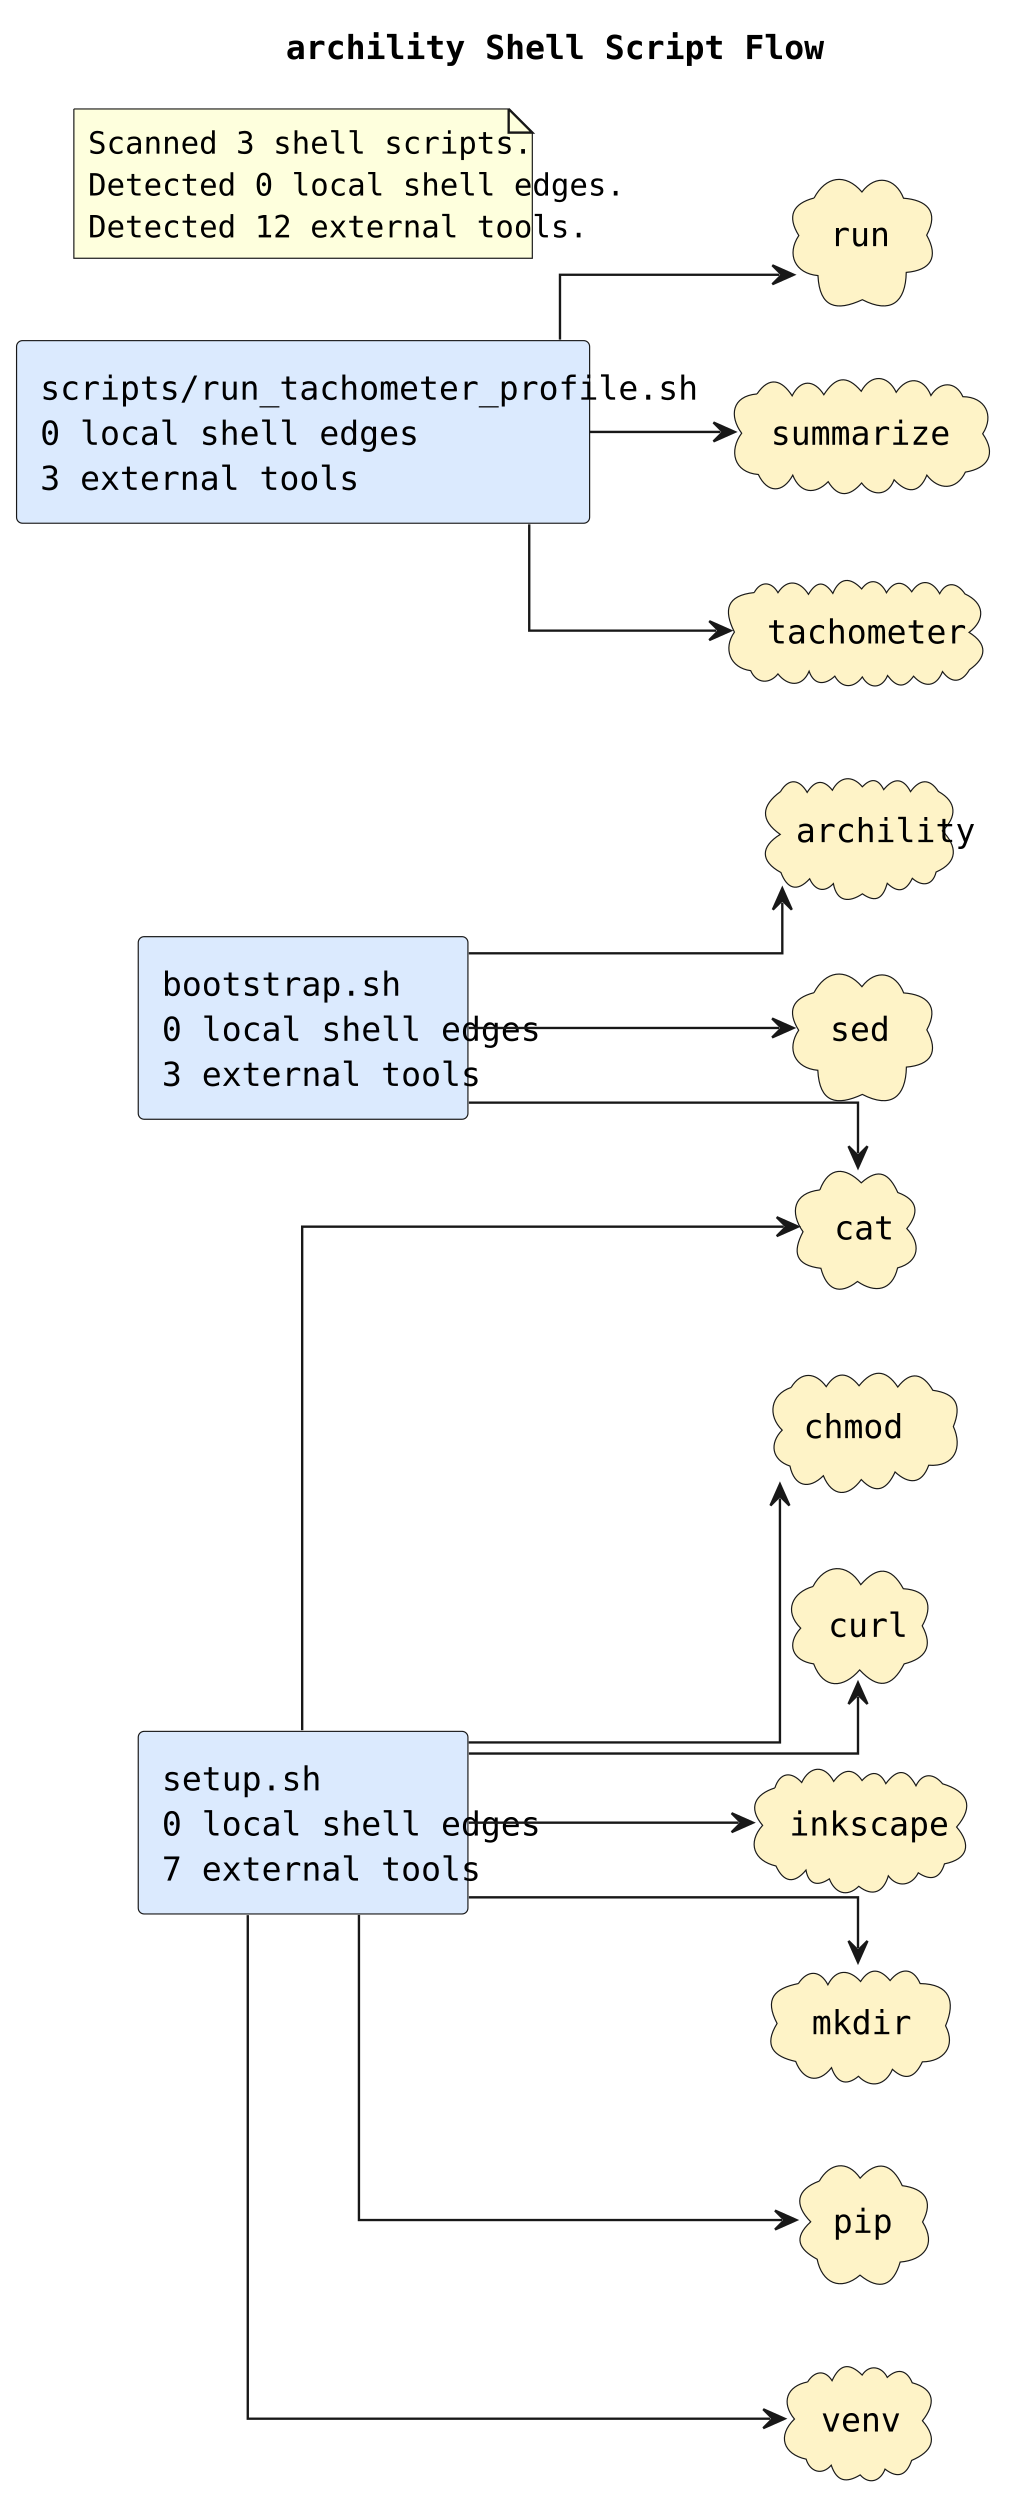
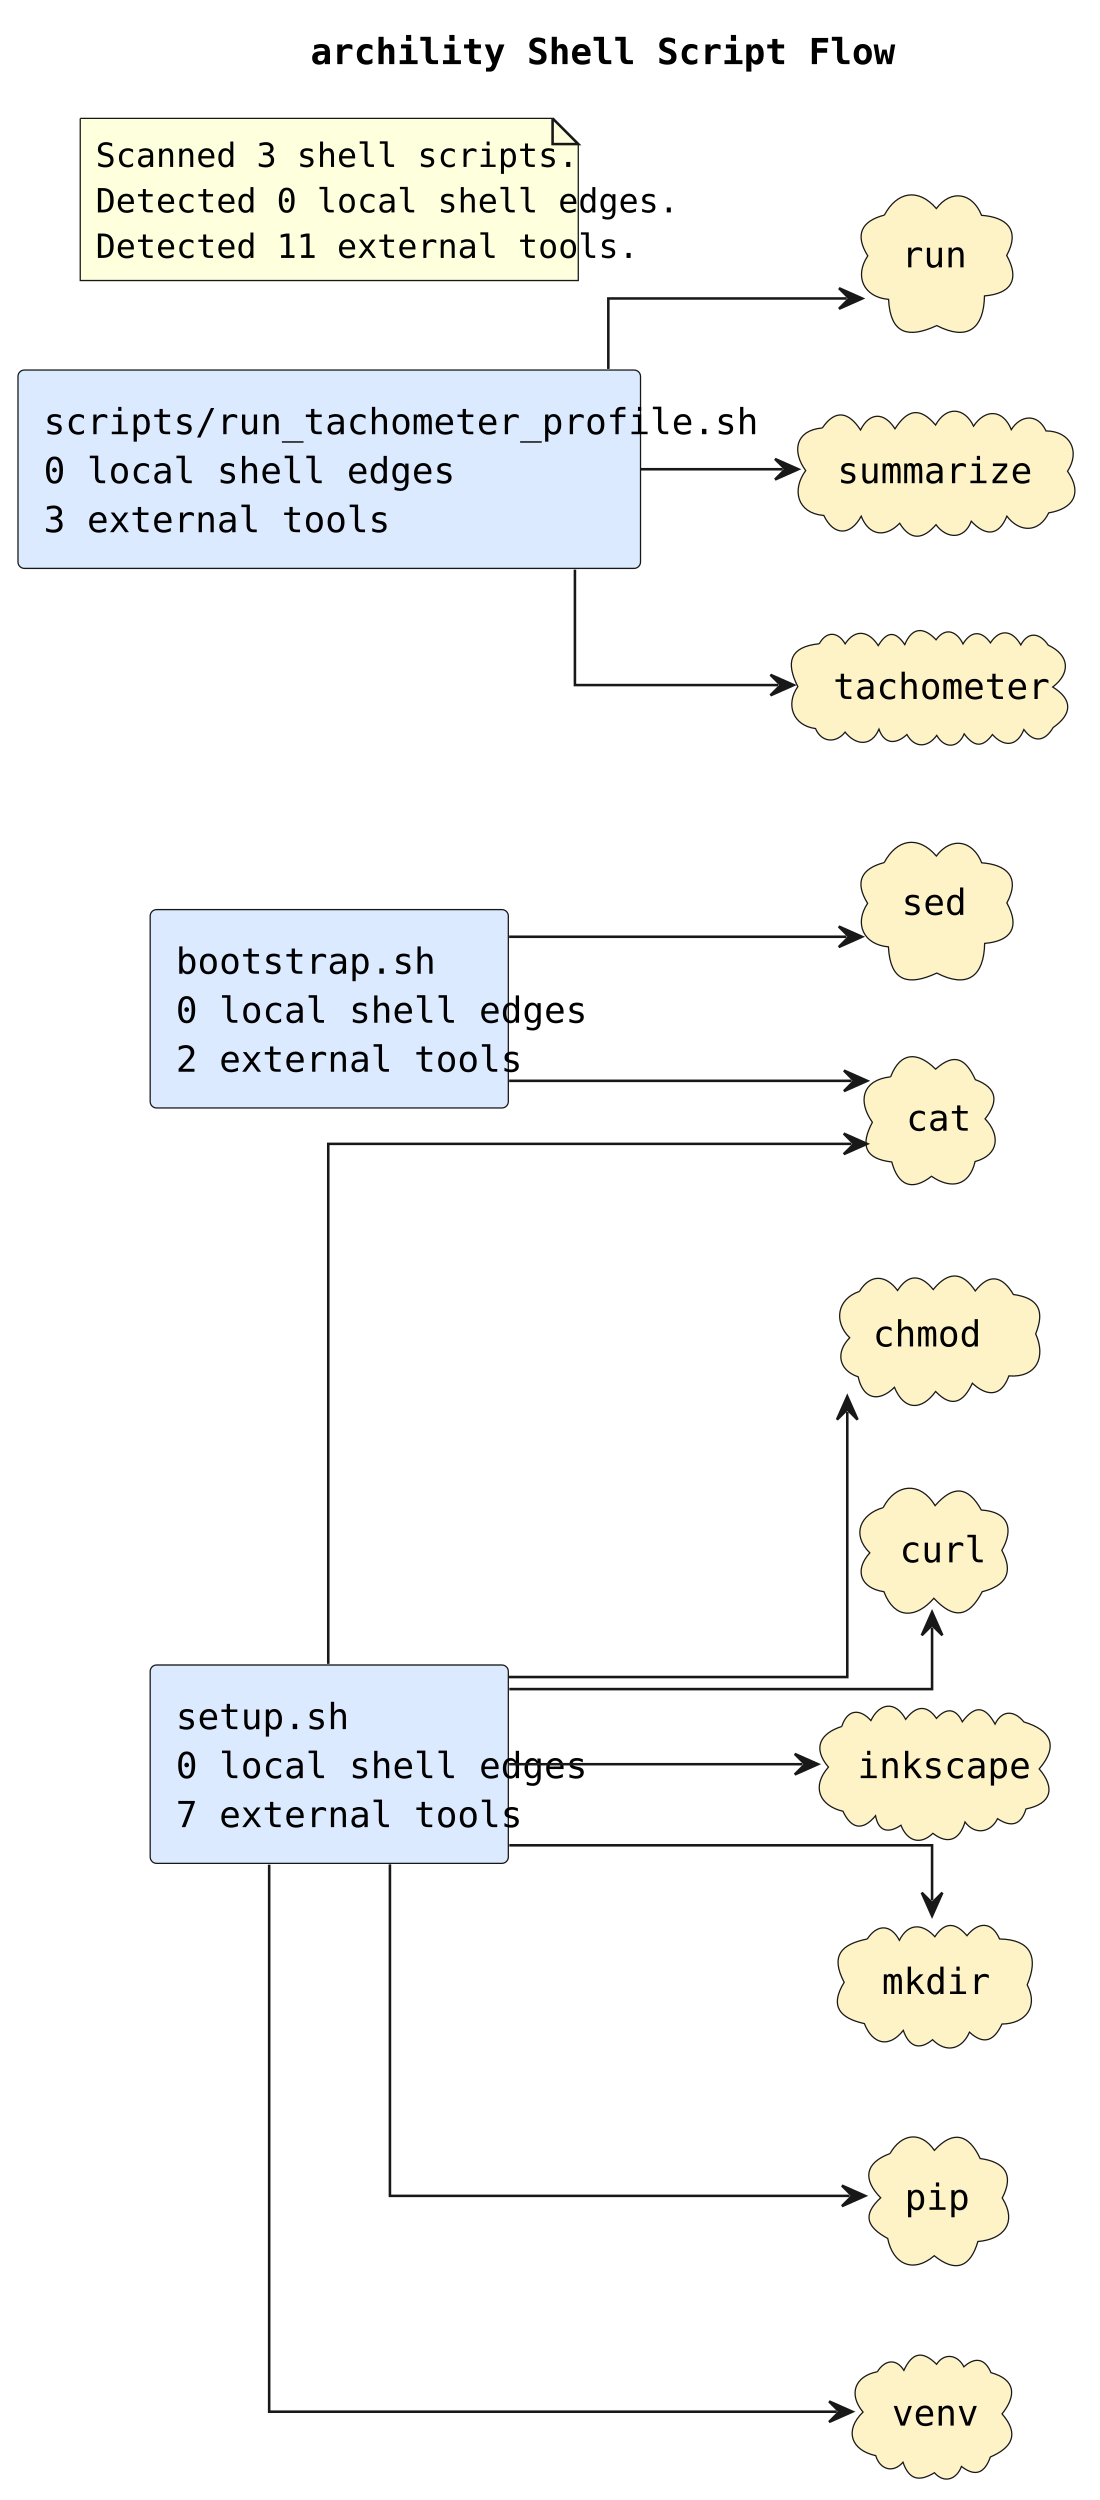
- <svg xmlns="http://www.w3.org/2000/svg" contentStyleType="text/css" data-diagram-type="DESCRIPTION" height="1057px" preserveAspectRatio="none" style="width:428px;height:1057px;background:#FFFFFF;" version="1.1" viewBox="0 0 428 1057" width="428px" zoomAndPan="magnify">
+ <svg xmlns="http://www.w3.org/2000/svg" contentStyleType="text/css" data-diagram-type="DESCRIPTION" height="973px" preserveAspectRatio="none" style="width:428px;height:973px;background:#FFFFFF;" version="1.1" viewBox="0 0 428 973" width="428px" zoomAndPan="magnify">
  <defs />
  <g>
    <g class="title" data-source-line="1">
      <text fill="#000000" font-family="Monospace" font-size="14" font-weight="bold" lengthAdjust="spacing" textLength="172.731" x="120.851" y="24.966">archility Shell Script Flow</text>
    </g>
    <g class="entity" data-qualified-name="shell_bootstrap_sh" data-source-line="7" id="ent0002">
-       <rect fill="#DBEAFE" height="77.204" rx="2.5" ry="2.5" style="stroke:#181818;stroke-width:0.5;" width="139.392" x="58.45" y="396.018" />
-       <text fill="#000000" font-family="Monospace" font-size="14" lengthAdjust="spacing" textLength="83.72" x="68.45" y="420.984">bootstrap.sh</text>
-       <text fill="#000000" font-family="Monospace" font-size="14" lengthAdjust="spacing" textLength="119.391" x="68.45" y="440.052">0 local shell edges</text>
-       <text fill="#000000" font-family="Monospace" font-size="14" lengthAdjust="spacing" textLength="101.752" x="68.45" y="459.12">3 external tools</text>
+       <rect fill="#DBEAFE" height="77.204" rx="2.5" ry="2.5" style="stroke:#181818;stroke-width:0.5;" width="139.392" x="58.45" y="354.018" />
+       <text fill="#000000" font-family="Monospace" font-size="14" lengthAdjust="spacing" textLength="83.72" x="68.45" y="378.984">bootstrap.sh</text>
+       <text fill="#000000" font-family="Monospace" font-size="14" lengthAdjust="spacing" textLength="119.391" x="68.45" y="398.052">0 local shell edges</text>
+       <text fill="#000000" font-family="Monospace" font-size="14" lengthAdjust="spacing" textLength="101.752" x="68.45" y="417.12">2 external tools</text>
    </g>
    <g class="entity" data-qualified-name="shell_scripts_run_tachometer_profile_sh" data-source-line="8" id="ent0003">
      <rect fill="#DBEAFE" height="77.204" rx="2.5" ry="2.5" style="stroke:#181818;stroke-width:0.5;" width="242.291" x="7" y="144.018" />
      <text fill="#000000" font-family="Monospace" font-size="14" lengthAdjust="spacing" textLength="222.291" x="17" y="168.984">scripts/run_tachometer_profile.sh</text>
      <text fill="#000000" font-family="Monospace" font-size="14" lengthAdjust="spacing" textLength="119.391" x="17" y="188.052">0 local shell edges</text>
      <text fill="#000000" font-family="Monospace" font-size="14" lengthAdjust="spacing" textLength="101.752" x="17" y="207.12">3 external tools</text>
    </g>
    <g class="entity" data-qualified-name="shell_setup_sh" data-source-line="9" id="ent0004">
-       <rect fill="#DBEAFE" height="77.204" rx="2.5" ry="2.5" style="stroke:#181818;stroke-width:0.5;" width="139.392" x="58.45" y="732.018" />
-       <text fill="#000000" font-family="Monospace" font-size="14" lengthAdjust="spacing" textLength="56.028" x="68.45" y="756.984">setup.sh</text>
-       <text fill="#000000" font-family="Monospace" font-size="14" lengthAdjust="spacing" textLength="119.391" x="68.45" y="776.052">0 local shell edges</text>
-       <text fill="#000000" font-family="Monospace" font-size="14" lengthAdjust="spacing" textLength="101.752" x="68.45" y="795.12">7 external tools</text>
+       <rect fill="#DBEAFE" height="77.204" rx="2.5" ry="2.5" style="stroke:#181818;stroke-width:0.5;" width="139.392" x="58.45" y="648.018" />
+       <text fill="#000000" font-family="Monospace" font-size="14" lengthAdjust="spacing" textLength="56.028" x="68.45" y="672.984">setup.sh</text>
+       <text fill="#000000" font-family="Monospace" font-size="14" lengthAdjust="spacing" textLength="119.391" x="68.45" y="692.052">0 local shell edges</text>
+       <text fill="#000000" font-family="Monospace" font-size="14" lengthAdjust="spacing" textLength="101.752" x="68.45" y="711.12">7 external tools</text>
    </g>
-     <g class="entity" data-qualified-name="tool_archility" data-source-line="10" id="ent0005">
-       <path d="M329.999,334.68 C333.565,328.733 338.054,329.477 341.268,335.025 C344.403,330.035 347.931,329.171 351.927,334.099 C354.955,328.318 360.305,327.536 364.582,332.647 C368.163,329.014 371.181,328.969 373.63,333.85 C377.683,328.906 381.746,328.59 384.968,334.701 C388.695,329.541 392.934,328.795 396.735,334.621 C404.694,339.084 404.624,345.388 398.438,351.295 C404.796,357.869 405.218,364.529 395.783,368.693 C394.334,374.669 389.693,374.874 385.73,371.356 C383.06,376.803 379.77,377.83 375.14,373.473 C373.397,379.394 370.66,382.147 364.625,377.918 C359.05,381.678 353.829,381.476 352.349,373.598 C348.432,377.792 344.428,376.301 342.329,371.56 C336.951,377.38 332.791,375.733 330.176,368.904 C321.292,364.079 321.568,357.93 329.875,352.783 C321.251,346.733 321.88,340.615 329.999,334.68" fill="#FEF3C7" style="stroke:#181818;stroke-width:0.5;" />
-       <text fill="#000000" font-family="Monospace" font-size="14" lengthAdjust="spacing" textLength="52.038" x="336.51" y="356.054">archility</text>
+     <g class="entity" data-qualified-name="tool_cat" data-source-line="10" id="ent0005">
+       <path d="M346.628,419.102 C350.512,408.992 357.379,409.397 364.142,416.103 C371.626,409.411 375.985,412.271 379.594,420.198 C388.209,423.351 388.697,428.843 383.392,435.46 C389.339,441.617 388.961,449.514 379.511,452.075 C377.188,461.891 369.907,462.89 362.548,457.81 C354.733,463.901 349.482,461.176 347.073,452.242 C336.312,450.993 334.9,445.547 339.524,436.784 C333.814,428.714 335.361,420.351 346.628,419.102" fill="#FEF3C7" style="stroke:#181818;stroke-width:0.5;" />
+       <text fill="#000000" font-family="Monospace" font-size="14" lengthAdjust="spacing" textLength="19.628" x="352.71" y="440.054">cat</text>
    </g>
-     <g class="entity" data-qualified-name="tool_cat" data-source-line="11" id="ent0006">
-       <path d="M346.628,503.102 C350.512,492.992 357.379,493.397 364.142,500.103 C371.626,493.411 375.985,496.271 379.594,504.198 C388.209,507.351 388.697,512.843 383.392,519.46 C389.339,525.617 388.961,533.514 379.511,536.075 C377.188,545.891 369.907,546.89 362.548,541.81 C354.733,547.901 349.482,545.176 347.073,536.242 C336.312,534.993 334.9,529.547 339.524,520.784 C333.814,512.714 335.361,504.351 346.628,503.102" fill="#FEF3C7" style="stroke:#181818;stroke-width:0.5;" />
-       <text fill="#000000" font-family="Monospace" font-size="14" lengthAdjust="spacing" textLength="19.628" x="352.71" y="524.054">cat</text>
+     <g class="entity" data-qualified-name="tool_chmod" data-source-line="11" id="ent0006">
+       <path d="M334.472,502.628 C338.718,495.723 344.759,496.07 349.329,502.26 C353.669,495.521 358.539,496.106 363.213,501.891 C368.868,494.94 374.41,494.598 379.582,502.426 C385.106,495.336 390.216,496.666 394.405,503.815 C404.259,505.185 406.703,510.152 403.081,519.147 C407.095,527.921 403.692,536.31 392.664,535.508 C389.7,543.782 384.103,543.584 378.439,538.351 C375.139,545.545 370.593,548.339 364.147,541.571 C358.692,549.093 351.877,549.087 348.115,539.943 C341.995,546.016 335.847,544.544 333.999,535.857 C326.179,533.245 325.246,526.146 330.706,520.657 C324.45,514.537 325.671,505.603 334.472,502.628" fill="#FEF3C7" style="stroke:#181818;stroke-width:0.5;" />
+       <text fill="#000000" font-family="Monospace" font-size="14" lengthAdjust="spacing" textLength="45.542" x="339.75" y="524.054">chmod</text>
    </g>
-     <g class="entity" data-qualified-name="tool_chmod" data-source-line="12" id="ent0007">
-       <path d="M334.472,586.628 C338.718,579.723 344.759,580.069 349.329,586.26 C353.669,579.521 358.539,580.106 363.213,585.891 C368.868,578.94 374.41,578.598 379.582,586.426 C385.106,579.336 390.216,580.666 394.405,587.815 C404.259,589.185 406.703,594.152 403.081,603.147 C407.095,611.921 403.692,620.31 392.664,619.508 C389.7,627.782 384.103,627.584 378.439,622.351 C375.139,629.545 370.593,632.339 364.147,625.571 C358.692,633.093 351.877,633.087 348.115,623.943 C341.995,630.016 335.847,628.544 333.999,619.857 C326.179,617.245 325.246,610.146 330.706,604.657 C324.45,598.537 325.671,589.602 334.472,586.628" fill="#FEF3C7" style="stroke:#181818;stroke-width:0.5;" />
-       <text fill="#000000" font-family="Monospace" font-size="14" lengthAdjust="spacing" textLength="45.542" x="339.75" y="608.054">chmod</text>
+     <g class="entity" data-qualified-name="tool_curl" data-source-line="12" id="ent0007">
+       <path d="M343.723,586.775 C348.685,577.214 358.234,576.476 363.946,585.98 C370.874,578.122 376.667,578.147 381.925,587.704 C392.481,588.353 394.732,594.947 389.916,603.414 C394.693,612.244 391.29,617.209 382.284,619.497 C377.02,629.624 371.222,630.326 363.463,622.049 C356.712,629.791 348.279,630.624 344.012,619.49 C335.008,618.182 332.286,611.224 338.529,604.382 C331.209,597.151 334.975,589.266 343.723,586.775" fill="#FEF3C7" style="stroke:#181818;stroke-width:0.5;" />
+       <text fill="#000000" font-family="Monospace" font-size="14" lengthAdjust="spacing" textLength="24.766" x="350.14" y="608.054">curl</text>
    </g>
-     <g class="entity" data-qualified-name="tool_curl" data-source-line="13" id="ent0008">
-       <path d="M343.723,670.775 C348.685,661.214 358.234,660.476 363.946,669.98 C370.874,662.122 376.667,662.147 381.925,671.704 C392.481,672.353 394.732,678.947 389.916,687.414 C394.693,696.244 391.29,701.209 382.284,703.497 C377.02,713.624 371.222,714.326 363.463,706.049 C356.712,713.791 348.279,714.624 344.012,703.49 C335.008,702.182 332.286,695.224 338.529,688.382 C331.209,681.151 334.975,673.266 343.723,670.775" fill="#FEF3C7" style="stroke:#181818;stroke-width:0.5;" />
-       <text fill="#000000" font-family="Monospace" font-size="14" lengthAdjust="spacing" textLength="24.766" x="350.14" y="692.054">curl</text>
+     <g class="entity" data-qualified-name="tool_inkscape" data-source-line="13" id="ent0008">
+       <path d="M327.622,671.935 C329.714,665.36 334.537,664.736 338.954,669.639 C342.344,662.635 348.604,661.904 352.487,669.173 C356.12,664.226 360.508,663.003 364.477,668.797 C368.271,664.564 371.994,664.788 374.53,670.119 C379.4,663.621 383.376,663.842 387.273,671.025 C390.099,665.221 394.946,665.801 398.525,670.194 C408.98,673.348 412.207,679.405 404.45,688.464 C410.78,695.839 409.342,702.053 399.32,704.043 C397.417,710.348 393.519,711.351 388.253,707.83 C385.527,713.372 379.406,714.315 375.587,709.12 C373.565,715.827 369.135,718.236 363.086,713.533 C358.006,718.423 352.975,716.357 350.648,710.382 C345.933,713.584 341.905,713.024 340.762,706.683 C335.749,712.736 331.309,711.871 328.077,704.943 C318.744,702.763 315.808,695.187 322.43,687.762 C316.089,680.262 319.262,674.612 327.622,671.935" fill="#FEF3C7" style="stroke:#181818;stroke-width:0.5;" />
+       <text fill="#000000" font-family="Monospace" font-size="14" lengthAdjust="spacing" textLength="57.526" x="333.76" y="692.054">inkscape</text>
    </g>
-     <g class="entity" data-qualified-name="tool_inkscape" data-source-line="14" id="ent0009">
-       <path d="M327.622,755.935 C329.714,749.36 334.537,748.736 338.954,753.639 C342.344,746.635 348.604,745.904 352.487,753.173 C356.12,748.226 360.508,747.003 364.477,752.797 C368.271,748.564 371.994,748.788 374.53,754.119 C379.4,747.621 383.376,747.842 387.273,755.025 C390.099,749.221 394.946,749.801 398.525,754.194 C408.98,757.348 412.207,763.405 404.45,772.464 C410.78,779.839 409.342,786.053 399.32,788.043 C397.417,794.348 393.519,795.351 388.253,791.83 C385.527,797.372 379.406,798.315 375.587,793.12 C373.565,799.827 369.135,802.236 363.086,797.533 C358.006,802.423 352.975,800.357 350.648,794.382 C345.933,797.584 341.905,797.024 340.762,790.683 C335.749,796.736 331.309,795.871 328.077,788.943 C318.744,786.763 315.808,779.187 322.43,771.762 C316.089,764.262 319.262,758.612 327.622,755.935" fill="#FEF3C7" style="stroke:#181818;stroke-width:0.5;" />
-       <text fill="#000000" font-family="Monospace" font-size="14" lengthAdjust="spacing" textLength="57.526" x="333.76" y="776.054">inkscape</text>
+     <g class="entity" data-qualified-name="tool_mkdir" data-source-line="14" id="ent0009">
+       <path d="M337.551,754.645 C341.376,748.809 346.703,748.808 350.029,755.157 C353.556,748.293 359.123,748.571 363.855,753.776 C367.793,747.743 372.04,748.267 376.336,753.376 C380.683,748.034 385.935,747.591 389.041,754.648 C401.644,754.868 404.181,762.057 399.784,772.505 C404.373,781.259 398.878,787.689 389.969,787.754 C387.031,794.018 383.158,796.271 377.313,790.921 C374.466,797.607 368.275,799.251 362.954,793.861 C357.523,798.379 353.637,796.227 351.565,790.226 C345.883,797.448 339.47,795.47 336.418,787.588 C327.068,785.525 322.693,781.03 328.551,771.521 C323.095,761.087 327.36,756.734 337.551,754.645" fill="#FEF3C7" style="stroke:#181818;stroke-width:0.5;" />
+       <text fill="#000000" font-family="Monospace" font-size="14" lengthAdjust="spacing" textLength="38.57" x="343.24" y="776.054">mkdir</text>
    </g>
-     <g class="entity" data-qualified-name="tool_mkdir" data-source-line="15" id="ent0010">
-       <path d="M337.551,838.645 C341.376,832.809 346.703,832.808 350.029,839.157 C353.556,832.293 359.123,832.571 363.855,837.776 C367.793,831.743 372.04,832.267 376.336,837.376 C380.683,832.034 385.935,831.591 389.041,838.648 C401.644,838.868 404.181,846.057 399.784,856.505 C404.373,865.259 398.878,871.689 389.969,871.754 C387.031,878.018 383.158,880.271 377.313,874.921 C374.466,881.607 368.275,883.251 362.954,877.861 C357.523,882.379 353.637,880.227 351.565,874.226 C345.883,881.448 339.47,879.47 336.418,871.588 C327.068,869.525 322.693,865.03 328.551,855.521 C323.095,845.087 327.36,840.734 337.551,838.645" fill="#FEF3C7" style="stroke:#181818;stroke-width:0.5;" />
-       <text fill="#000000" font-family="Monospace" font-size="14" lengthAdjust="spacing" textLength="38.57" x="343.24" y="860.054">mkdir</text>
+     <g class="entity" data-qualified-name="tool_pip" data-source-line="15" id="ent0010">
+       <path d="M346.401,838.157 C350.745,830.529 358.211,829.066 363.665,836.919 C371.073,828.805 377.182,830.752 381.471,840.099 C390.842,841.351 394.902,846.244 390.067,855.451 C396.158,865.178 390.484,871.602 380.596,872.4 C377.686,882.375 371.995,884.742 363.613,877.937 C355.297,885.05 347.483,881.146 345.495,871.212 C337.682,866.933 335.25,862.311 342.759,855.384 C335.691,848.166 336.576,841.803 346.401,838.157" fill="#FEF3C7" style="stroke:#181818;stroke-width:0.5;" />
+       <text fill="#000000" font-family="Monospace" font-size="14" lengthAdjust="spacing" textLength="20.832" x="352.11" y="860.054">pip</text>
    </g>
-     <g class="entity" data-qualified-name="tool_pip" data-source-line="16" id="ent0011">
-       <path d="M346.401,922.157 C350.745,914.529 358.211,913.066 363.665,920.919 C371.073,912.805 377.182,914.752 381.471,924.099 C390.842,925.351 394.902,930.244 390.067,939.451 C396.158,949.178 390.484,955.602 380.596,956.4 C377.686,966.375 371.995,968.742 363.613,961.937 C355.297,969.05 347.483,965.146 345.495,955.212 C337.682,950.933 335.25,946.311 342.759,939.384 C335.691,932.166 336.576,925.803 346.401,922.157" fill="#FEF3C7" style="stroke:#181818;stroke-width:0.5;" />
-       <text fill="#000000" font-family="Monospace" font-size="14" lengthAdjust="spacing" textLength="20.832" x="352.11" y="944.054">pip</text>
-     </g>
-     <g class="entity" data-qualified-name="tool_run" data-source-line="17" id="ent0012">
+     <g class="entity" data-qualified-name="tool_run" data-source-line="16" id="ent0011">
      <path d="M344.19,83.721 C349.062,74.579 357.365,72.98 364.425,81.164 C370.289,73.4 378.613,75.138 382.013,83.802 C391.602,84.511 397.292,89.264 391.804,99.424 C397.038,108.87 393.536,114.29 383.163,115.173 C382.925,127.897 376.593,132.892 364.6,126.721 C353.693,131.754 346.531,130.268 345.83,116.52 C336.169,115.686 332.381,107.594 337.734,99.583 C332.678,91.456 335.095,86.088 344.19,83.721" fill="#FEF3C7" style="stroke:#181818;stroke-width:0.5;" />
      <text fill="#000000" font-family="Monospace" font-size="14" lengthAdjust="spacing" textLength="23.086" x="350.98" y="104.054">run</text>
    </g>
-     <g class="entity" data-qualified-name="tool_sed" data-source-line="18" id="ent0013">
-       <path d="M344.13,419.721 C349.02,410.553 357.349,408.952 364.428,417.164 C370.308,409.37 378.663,411.11 382.079,419.803 C391.668,420.511 397.358,425.264 391.87,435.424 C397.104,444.87 393.603,450.29 383.229,451.173 C382.971,463.928 376.616,468.925 364.603,462.721 C353.675,467.782 346.492,466.302 345.77,452.52 C336.109,451.686 332.321,443.594 337.674,435.583 C332.618,427.456 335.035,422.088 344.13,419.721" fill="#FEF3C7" style="stroke:#181818;stroke-width:0.5;" />
-       <text fill="#000000" font-family="Monospace" font-size="14" lengthAdjust="spacing" textLength="23.212" x="350.92" y="440.054">sed</text>
+     <g class="entity" data-qualified-name="tool_sed" data-source-line="17" id="ent0012">
+       <path d="M344.13,335.721 C349.02,326.553 357.349,324.952 364.428,333.164 C370.308,325.37 378.663,327.11 382.079,335.803 C391.668,336.511 397.358,341.264 391.87,351.424 C397.104,360.87 393.603,366.29 383.229,367.173 C382.971,379.928 376.616,384.925 364.603,378.721 C353.675,383.782 346.492,382.302 345.77,368.52 C336.109,367.686 332.321,359.594 337.674,351.583 C332.618,343.456 335.035,338.088 344.13,335.721" fill="#FEF3C7" style="stroke:#181818;stroke-width:0.5;" />
+       <text fill="#000000" font-family="Monospace" font-size="14" lengthAdjust="spacing" textLength="23.212" x="350.92" y="356.054">sed</text>
    </g>
-     <g class="entity" data-qualified-name="tool_summarize" data-source-line="19" id="ent0014">
+     <g class="entity" data-qualified-name="tool_summarize" data-source-line="18" id="ent0013">
      <path d="M320.056,166.558 C325.25,158.938 330.488,160.512 334.915,167.346 C338.532,160.195 344.239,160.429 348.32,166.889 C353.154,159.425 357.921,158.155 364.126,165.417 C368.187,158.05 375.286,158.316 378.911,165.851 C383.495,158.991 390.387,159.268 393.602,167.209 C397.239,161.395 403.939,160.832 407.102,167.713 C416.469,167.784 420.579,175.601 415.489,183.401 C421.434,192.014 417.761,198.017 408.166,199.609 C404.384,207.46 396.795,207.368 391.876,200.902 C388.57,209.019 383.288,208.51 378.029,202.867 C375.237,210.247 368.354,209.734 364.295,204.216 C359.466,209.793 354.495,210.772 350.158,203.668 C344.6,209.336 338.279,208.645 335.182,200.917 C330.992,208.636 324.502,208.676 320.628,200.625 C310.068,199.77 308.135,190.468 313.577,183.155 C308.263,175.971 309.329,167.48 320.056,166.558" fill="#FEF3C7" style="stroke:#181818;stroke-width:0.5;" />
      <text fill="#000000" font-family="Monospace" font-size="14" lengthAdjust="spacing" textLength="73.262" x="325.89" y="188.054">summarize</text>
    </g>
-     <g class="entity" data-qualified-name="tool_tachometer" data-source-line="20" id="ent0015">
+     <g class="entity" data-qualified-name="tool_tachometer" data-source-line="19" id="ent0014">
      <path d="M318.867,250.541 C321.641,245.467 326.196,245.827 328.927,250.584 C333.008,244.359 338.356,245.785 341.813,251.271 C345.13,245.784 348.386,245.358 352.128,250.874 C355.019,243.97 359.572,243.931 364.306,248.999 C368.121,243.761 372.512,245.861 374.793,250.61 C377.926,245.481 381.955,245.266 385.476,250.197 C389.317,244.356 394.221,245.478 397.288,251.002 C400.356,245.299 404.997,246.598 407.972,251.1 C416.201,254.911 416.882,261.925 409.72,267.387 C417.74,272.351 417.221,278.032 409.888,283.16 C406.706,288.562 402.419,289.303 398.491,283.95 C395.833,290.615 390.772,290.874 386.258,285.9 C382.293,291.284 378.975,290.548 375.257,285.635 C372.849,291.322 367.585,291.465 364.582,286.217 C361.173,290.953 356.075,291.37 352.959,285.883 C348.935,289.662 344.225,289.942 342.093,283.809 C339.093,290.828 332.956,290.067 328.917,284.936 C325.373,289.414 319.747,289.05 317.395,283.559 C308.588,282.41 305.632,274.164 310.509,267.241 C305.792,257.838 307.212,251.749 318.867,250.541" fill="#FEF3C7" style="stroke:#181818;stroke-width:0.5;" />
      <text fill="#000000" font-family="Monospace" font-size="14" lengthAdjust="spacing" textLength="76.468" x="324.29" y="272.054">tachometer</text>
    </g>
-     <g class="entity" data-qualified-name="tool_venv" data-source-line="21" id="ent0016">
-       <path d="M341.469,1007.085 C344.137,1002.689 348.645,1001.551 351.798,1006.552 C355.018,999.591 358.958,998.677 364.511,1004.17 C367.641,999.42 372.874,1000.587 375.137,1005.159 C379.506,1001.208 383.355,1001.891 385.684,1007.428 C395.601,1010.199 395.497,1016.575 389.999,1023.488 C396.818,1031.367 393.978,1036.566 385.438,1040.272 C383.29,1046.409 379.743,1048.227 374.192,1043.943 C372.419,1048.813 367.637,1050.858 363.685,1046.397 C357.797,1049.953 353.817,1049.239 351.448,1042.295 C347.522,1046.843 342.395,1045.033 340.839,1039.74 C331.124,1037.619 328.538,1029.88 335.888,1022.778 C330.143,1015.851 332.6,1008.815 341.469,1007.085" fill="#FEF3C7" style="stroke:#181818;stroke-width:0.5;" />
-       <text fill="#000000" font-family="Monospace" font-size="14" lengthAdjust="spacing" textLength="30.772" x="347.14" y="1028.054">venv</text>
+     <g class="entity" data-qualified-name="tool_venv" data-source-line="20" id="ent0015">
+       <path d="M341.469,923.085 C344.137,918.689 348.645,917.551 351.798,922.552 C355.018,915.591 358.958,914.677 364.511,920.17 C367.641,915.42 372.874,916.587 375.137,921.159 C379.506,917.208 383.355,917.891 385.684,923.428 C395.601,926.199 395.497,932.575 389.999,939.488 C396.818,947.367 393.978,952.566 385.438,956.272 C383.29,962.409 379.743,964.227 374.192,959.943 C372.419,964.813 367.637,966.857 363.685,962.397 C357.797,965.953 353.817,965.239 351.448,958.295 C347.522,962.843 342.395,961.033 340.839,955.74 C331.124,953.619 328.538,945.88 335.888,938.778 C330.143,931.851 332.6,924.815 341.469,923.085" fill="#FEF3C7" style="stroke:#181818;stroke-width:0.5;" />
+       <text fill="#000000" font-family="Monospace" font-size="14" lengthAdjust="spacing" textLength="30.772" x="347.14" y="944.054">venv</text>
    </g>
-     <g class="entity" data-qualified-name="shellGraphSummary" data-source-line="36" id="ent0030">
+     <g class="entity" data-qualified-name="shellGraphSummary" data-source-line="34" id="ent0028">
      <path d="M31.23,46.068 L31.23,109.186 L225.065,109.186 L225.065,56.068 L215.065,46.068 L31.23,46.068" fill="#FEFFDD" style="stroke:#181818;stroke-width:0.5;" />
      <path d="M215.065,46.068 L215.065,56.068 L225.065,56.068 L215.065,46.068" fill="#FEFFDD" style="stroke:#181818;stroke-width:1;" />
      <text fill="#000000" font-family="Monospace" font-size="13" lengthAdjust="spacing" textLength="141.531" x="37.23" y="64.965">Scanned 3 shell scripts.</text>
      <text fill="#000000" font-family="Monospace" font-size="13" lengthAdjust="spacing" textLength="172.835" x="37.23" y="82.671">Detected 0 local shell edges.</text>
-       <text fill="#000000" font-family="Monospace" font-size="13" lengthAdjust="spacing" textLength="163.891" x="37.23" y="100.377">Detected 12 external tools.</text>
+       <text fill="#000000" font-family="Monospace" font-size="13" lengthAdjust="spacing" textLength="163.891" x="37.23" y="100.377">Detected 11 external tools.</text>
    </g>
-     <g class="link" data-entity-1="ent0002" data-entity-2="ent0005" data-link-type="dependency" data-source-line="22" id="lnk17">
-       <path d="M198.16,403.058 C256.72,403.058 330.76,403.058 330.76,403.058 C330.76,403.058 330.76,395.118 330.76,381.608" fill="none" id="shell_bootstrap_sh-to-tool_archility" style="stroke:#181818;stroke-width:1;" />
-       <polygon fill="#181818" points="330.76,375.608,326.76,384.608,330.76,380.608,334.76,384.608,330.76,375.608" style="stroke:#181818;stroke-width:1;" />
+     <g class="link" data-entity-1="ent0002" data-entity-2="ent0005" data-link-type="dependency" data-source-line="21" id="lnk16">
+       <path d="M198.15,420.658 C245.23,420.658 298.5,420.658 331.47,420.658" fill="none" id="shell_bootstrap_sh-to-tool_cat" style="stroke:#181818;stroke-width:1;" />
+       <polygon fill="#181818" points="337.47,420.658,328.47,416.658,332.47,420.658,328.47,424.658,337.47,420.658" style="stroke:#181818;stroke-width:1;" />
    </g>
-     <g class="link" data-entity-1="ent0002" data-entity-2="ent0006" data-link-type="dependency" data-source-line="23" id="lnk18">
-       <path d="M198.22,466.188 C267.35,466.188 362.76,466.188 362.76,466.188 C362.76,466.188 362.76,474.128 362.76,487.638" fill="none" id="shell_bootstrap_sh-to-tool_cat" style="stroke:#181818;stroke-width:1;" />
-       <polygon fill="#181818" points="362.76,493.638,366.76,484.638,362.76,488.638,358.76,484.638,362.76,493.638" style="stroke:#181818;stroke-width:1;" />
+     <g class="link" data-entity-1="ent0002" data-entity-2="ent0012" data-link-type="dependency" data-source-line="22" id="lnk17">
+       <path d="M198.15,364.588 C244.28,364.588 296.13,364.588 329.45,364.588" fill="none" id="shell_bootstrap_sh-to-tool_sed" style="stroke:#181818;stroke-width:1;" />
+       <polygon fill="#181818" points="335.45,364.588,326.45,360.588,330.45,364.588,326.45,368.588,335.45,364.588" style="stroke:#181818;stroke-width:1;" />
    </g>
-     <g class="link" data-entity-1="ent0002" data-entity-2="ent0013" data-link-type="dependency" data-source-line="24" id="lnk19">
-       <path d="M198.15,434.628 C244.28,434.628 296.13,434.628 329.45,434.628" fill="none" id="shell_bootstrap_sh-to-tool_sed" style="stroke:#181818;stroke-width:1;" />
-       <polygon fill="#181818" points="335.45,434.628,326.45,430.628,330.45,434.628,326.45,438.628,335.45,434.628" style="stroke:#181818;stroke-width:1;" />
-     </g>
-     <g class="link" data-entity-1="ent0003" data-entity-2="ent0012" data-link-type="dependency" data-source-line="25" id="lnk20">
+     <g class="link" data-entity-1="ent0003" data-entity-2="ent0011" data-link-type="dependency" data-source-line="23" id="lnk18">
      <path d="M236.76,143.588 C236.76,129.118 236.76,116.168 236.76,116.168 C236.76,116.168 292.59,116.168 329.55,116.168" fill="none" id="shell_scripts_run_tachometer_profile_sh-to-tool_run" style="stroke:#181818;stroke-width:1;" />
      <polygon fill="#181818" points="335.55,116.168,326.55,112.168,330.55,116.168,326.55,120.168,335.55,116.168" style="stroke:#181818;stroke-width:1;" />
    </g>
-     <g class="link" data-entity-1="ent0003" data-entity-2="ent0014" data-link-type="dependency" data-source-line="26" id="lnk21">
+     <g class="link" data-entity-1="ent0003" data-entity-2="ent0013" data-link-type="dependency" data-source-line="24" id="lnk19">
      <path d="M249.45,182.628 C271.01,182.628 286.38,182.628 304.65,182.628" fill="none" id="shell_scripts_run_tachometer_profile_sh-to-tool_summarize" style="stroke:#181818;stroke-width:1;" />
      <polygon fill="#181818" points="310.65,182.628,301.65,178.628,305.65,182.628,301.65,186.628,310.65,182.628" style="stroke:#181818;stroke-width:1;" />
    </g>
-     <g class="link" data-entity-1="ent0003" data-entity-2="ent0015" data-link-type="dependency" data-source-line="27" id="lnk22">
+     <g class="link" data-entity-1="ent0003" data-entity-2="ent0014" data-link-type="dependency" data-source-line="25" id="lnk20">
      <path d="M223.76,221.678 C223.76,243.608 223.76,266.628 223.76,266.628 C223.76,266.628 263.83,266.628 302.87,266.628" fill="none" id="shell_scripts_run_tachometer_profile_sh-to-tool_tachometer" style="stroke:#181818;stroke-width:1;" />
      <polygon fill="#181818" points="308.87,266.628,299.87,262.628,303.87,266.628,299.87,270.628,308.87,266.628" style="stroke:#181818;stroke-width:1;" />
    </g>
-     <g class="link" data-entity-1="ent0004" data-entity-2="ent0006" data-link-type="dependency" data-source-line="28" id="lnk23">
-       <path d="M127.76,731.528 C127.76,660.748 127.76,518.628 127.76,518.628 C127.76,518.628 270.84,518.628 331.4,518.628" fill="none" id="shell_setup_sh-to-tool_cat" style="stroke:#181818;stroke-width:1;" />
-       <polygon fill="#181818" points="337.4,518.628,328.4,514.628,332.4,518.628,328.4,522.628,337.4,518.628" style="stroke:#181818;stroke-width:1;" />
+     <g class="link" data-entity-1="ent0004" data-entity-2="ent0005" data-link-type="dependency" data-source-line="26" id="lnk21">
+       <path d="M127.76,647.568 C127.76,579.238 127.76,445.188 127.76,445.188 C127.76,445.188 270.84,445.188 331.4,445.188" fill="none" id="shell_setup_sh-to-tool_cat" style="stroke:#181818;stroke-width:1;" />
+       <polygon fill="#181818" points="337.4,445.188,328.4,441.188,332.4,445.188,328.4,449.188,337.4,445.188" style="stroke:#181818;stroke-width:1;" />
    </g>
-     <g class="link" data-entity-1="ent0004" data-entity-2="ent0007" data-link-type="dependency" data-source-line="29" id="lnk24">
-       <path d="M198.09,736.708 C256.33,736.708 329.76,736.708 329.76,736.708 C329.76,736.708 329.76,672.308 329.76,633.528" fill="none" id="shell_setup_sh-to-tool_chmod" style="stroke:#181818;stroke-width:1;" />
-       <polygon fill="#181818" points="329.76,627.528,325.76,636.528,329.76,632.528,333.76,636.528,329.76,627.528" style="stroke:#181818;stroke-width:1;" />
+     <g class="link" data-entity-1="ent0004" data-entity-2="ent0006" data-link-type="dependency" data-source-line="27" id="lnk22">
+       <path d="M198.09,652.708 C256.33,652.708 329.76,652.708 329.76,652.708 C329.76,652.708 329.76,588.308 329.76,549.528" fill="none" id="shell_setup_sh-to-tool_chmod" style="stroke:#181818;stroke-width:1;" />
+       <polygon fill="#181818" points="329.76,543.528,325.76,552.528,329.76,548.528,333.76,552.528,329.76,543.528" style="stroke:#181818;stroke-width:1;" />
    </g>
-     <g class="link" data-entity-1="ent0004" data-entity-2="ent0008" data-link-type="dependency" data-source-line="30" id="lnk25">
-       <path d="M198.22,741.398 C267.35,741.398 362.76,741.398 362.76,741.398 C362.76,741.398 362.76,731.938 362.76,717.448" fill="none" id="shell_setup_sh-to-tool_curl" style="stroke:#181818;stroke-width:1;" />
-       <polygon fill="#181818" points="362.76,711.448,358.76,720.448,362.76,716.448,366.76,720.448,362.76,711.448" style="stroke:#181818;stroke-width:1;" />
+     <g class="link" data-entity-1="ent0004" data-entity-2="ent0007" data-link-type="dependency" data-source-line="28" id="lnk23">
+       <path d="M198.22,657.398 C267.35,657.398 362.76,657.398 362.76,657.398 C362.76,657.398 362.76,647.938 362.76,633.448" fill="none" id="shell_setup_sh-to-tool_curl" style="stroke:#181818;stroke-width:1;" />
+       <polygon fill="#181818" points="362.76,627.448,358.76,636.448,362.76,632.448,366.76,636.448,362.76,627.448" style="stroke:#181818;stroke-width:1;" />
    </g>
-     <g class="link" data-entity-1="ent0004" data-entity-2="ent0009" data-link-type="dependency" data-source-line="31" id="lnk26">
-       <path d="M198.15,770.628 C237.13,770.628 278.48,770.628 312.33,770.628" fill="none" id="shell_setup_sh-to-tool_inkscape" style="stroke:#181818;stroke-width:1;" />
-       <polygon fill="#181818" points="318.33,770.628,309.33,766.628,313.33,770.628,309.33,774.628,318.33,770.628" style="stroke:#181818;stroke-width:1;" />
+     <g class="link" data-entity-1="ent0004" data-entity-2="ent0008" data-link-type="dependency" data-source-line="29" id="lnk24">
+       <path d="M198.15,686.628 C237.13,686.628 278.48,686.628 312.33,686.628" fill="none" id="shell_setup_sh-to-tool_inkscape" style="stroke:#181818;stroke-width:1;" />
+       <polygon fill="#181818" points="318.33,686.628,309.33,682.628,313.33,686.628,309.33,690.628,318.33,686.628" style="stroke:#181818;stroke-width:1;" />
    </g>
-     <g class="link" data-entity-1="ent0004" data-entity-2="ent0010" data-link-type="dependency" data-source-line="32" id="lnk27">
-       <path d="M198.22,802.188 C267.35,802.188 362.76,802.188 362.76,802.188 C362.76,802.188 362.76,810.128 362.76,823.638" fill="none" id="shell_setup_sh-to-tool_mkdir" style="stroke:#181818;stroke-width:1;" />
-       <polygon fill="#181818" points="362.76,829.638,366.76,820.638,362.76,824.638,358.76,820.638,362.76,829.638" style="stroke:#181818;stroke-width:1;" />
+     <g class="link" data-entity-1="ent0004" data-entity-2="ent0009" data-link-type="dependency" data-source-line="30" id="lnk25">
+       <path d="M198.22,718.188 C267.35,718.188 362.76,718.188 362.76,718.188 C362.76,718.188 362.76,726.128 362.76,739.638" fill="none" id="shell_setup_sh-to-tool_mkdir" style="stroke:#181818;stroke-width:1;" />
+       <polygon fill="#181818" points="362.76,745.638,366.76,736.638,362.76,740.638,358.76,736.638,362.76,745.638" style="stroke:#181818;stroke-width:1;" />
    </g>
-     <g class="link" data-entity-1="ent0004" data-entity-2="ent0011" data-link-type="dependency" data-source-line="33" id="lnk28">
-       <path d="M151.76,809.588 C151.76,859.218 151.76,938.628 151.76,938.628 C151.76,938.628 274.4,938.628 330.68,938.628" fill="none" id="shell_setup_sh-to-tool_pip" style="stroke:#181818;stroke-width:1;" />
-       <polygon fill="#181818" points="336.68,938.628,327.68,934.628,331.68,938.628,327.68,942.628,336.68,938.628" style="stroke:#181818;stroke-width:1;" />
+     <g class="link" data-entity-1="ent0004" data-entity-2="ent0010" data-link-type="dependency" data-source-line="31" id="lnk26">
+       <path d="M151.76,725.588 C151.76,775.218 151.76,854.628 151.76,854.628 C151.76,854.628 274.4,854.628 330.68,854.628" fill="none" id="shell_setup_sh-to-tool_pip" style="stroke:#181818;stroke-width:1;" />
+       <polygon fill="#181818" points="336.68,854.628,327.68,850.628,331.68,854.628,327.68,858.628,336.68,854.628" style="stroke:#181818;stroke-width:1;" />
    </g>
-     <g class="link" data-entity-1="ent0004" data-entity-2="ent0016" data-link-type="dependency" data-source-line="34" id="lnk29">
-       <path d="M104.76,809.718 C104.76,880.508 104.76,1022.628 104.76,1022.628 C104.76,1022.628 257.27,1022.628 325.69,1022.628" fill="none" id="shell_setup_sh-to-tool_venv" style="stroke:#181818;stroke-width:1;" />
-       <polygon fill="#181818" points="331.69,1022.628,322.69,1018.628,326.69,1022.628,322.69,1026.628,331.69,1022.628" style="stroke:#181818;stroke-width:1;" />
+     <g class="link" data-entity-1="ent0004" data-entity-2="ent0015" data-link-type="dependency" data-source-line="32" id="lnk27">
+       <path d="M104.76,725.718 C104.76,796.508 104.76,938.628 104.76,938.628 C104.76,938.628 257.27,938.628 325.69,938.628" fill="none" id="shell_setup_sh-to-tool_venv" style="stroke:#181818;stroke-width:1;" />
+       <polygon fill="#181818" points="331.69,938.628,322.69,934.628,326.69,938.628,322.69,942.628,331.69,938.628" style="stroke:#181818;stroke-width:1;" />
    </g>
  </g>
</svg>
